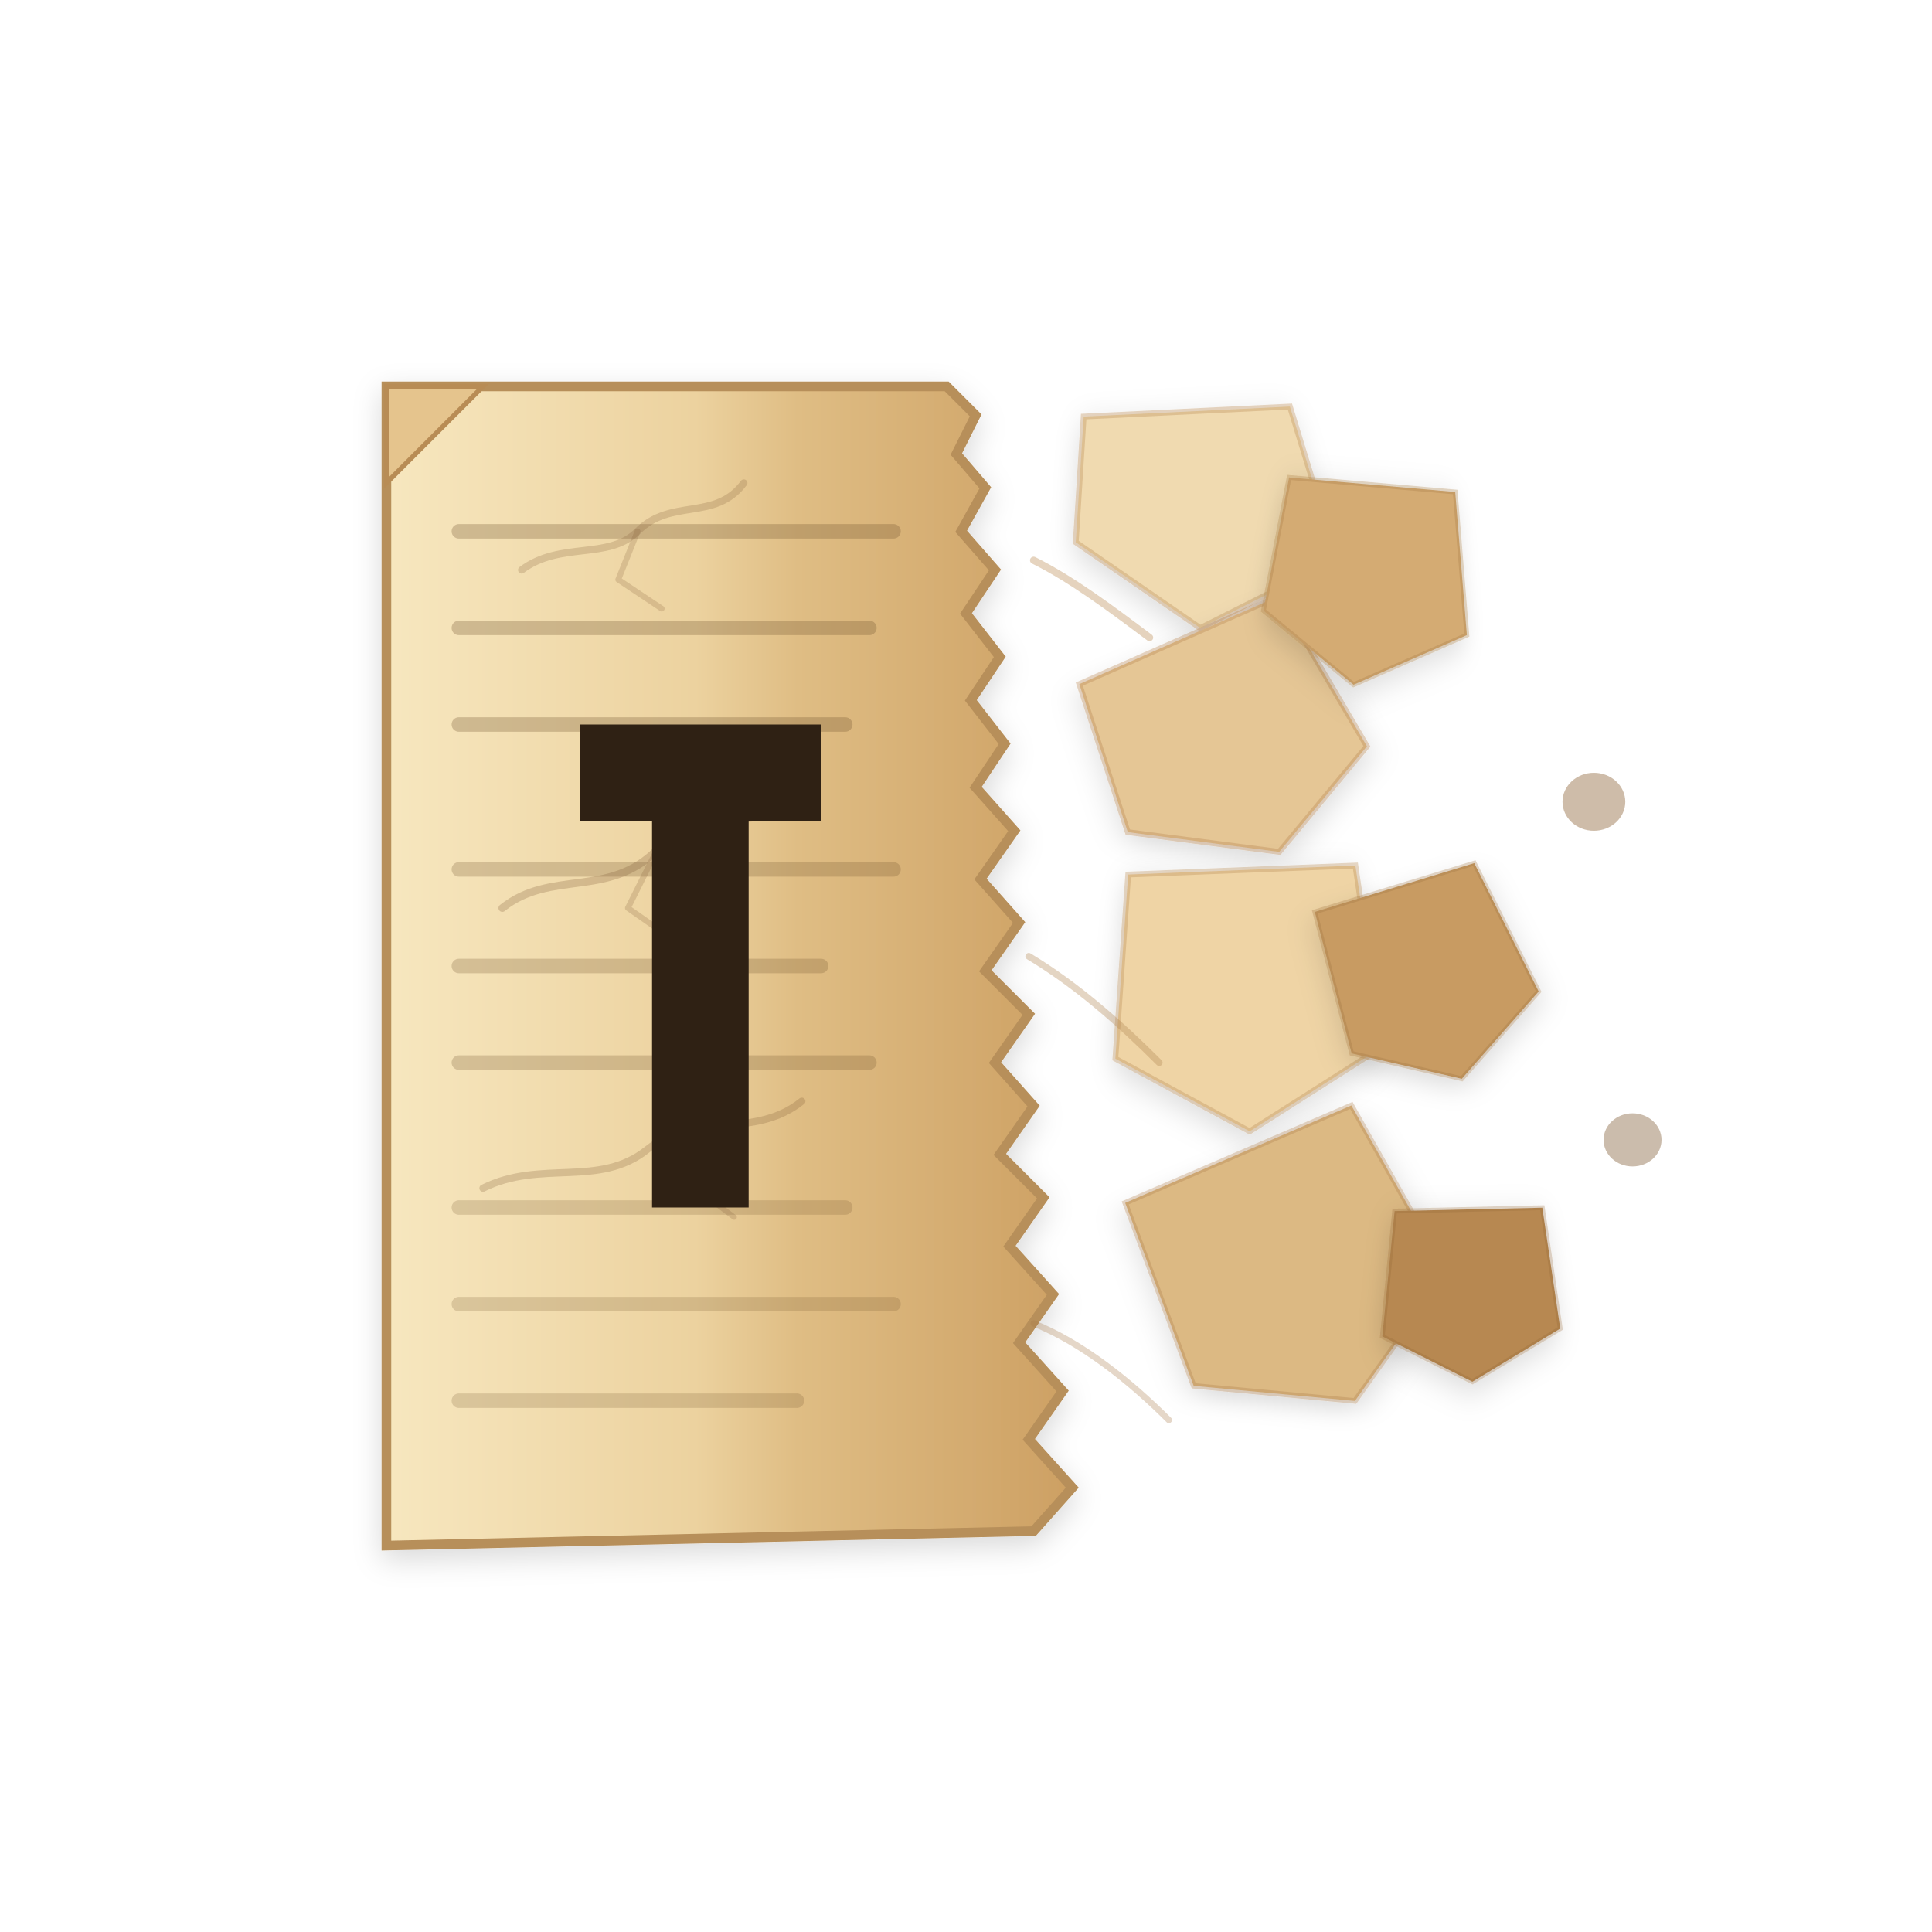
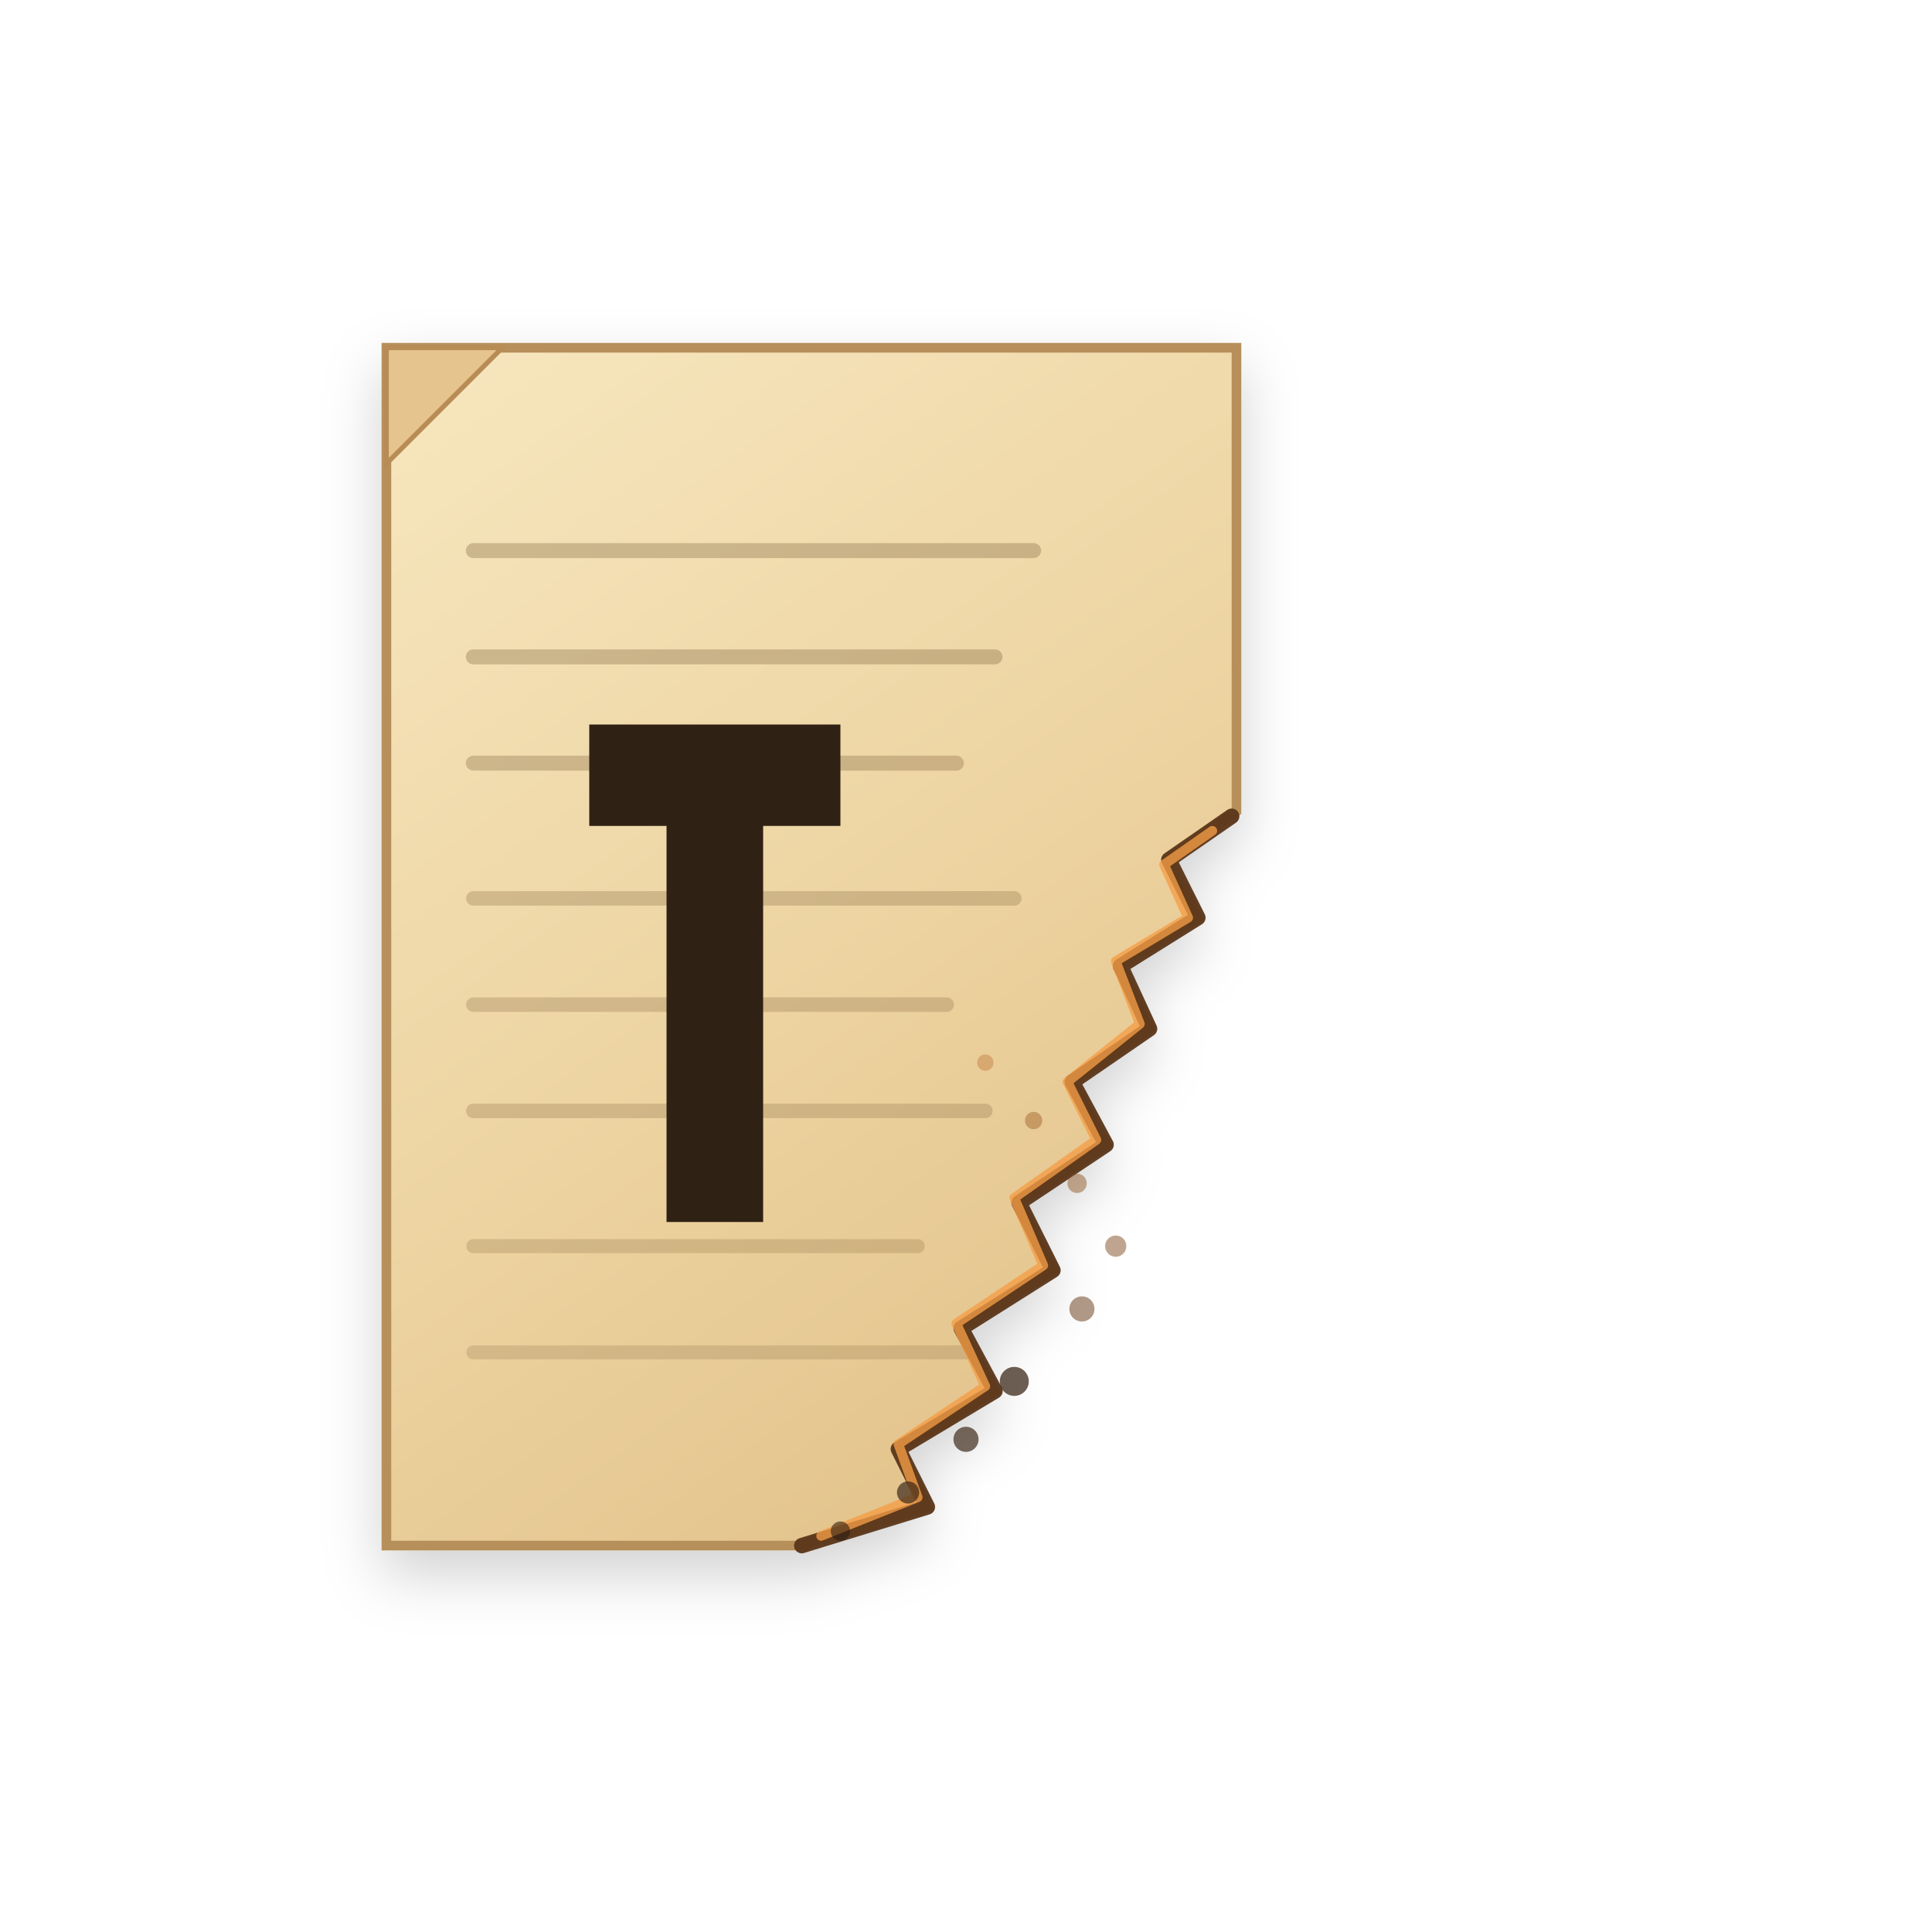
<svg xmlns="http://www.w3.org/2000/svg" viewBox="0 0 400 400" fill="none">
  <defs>
-     <linearGradient id="paperGradient" x1="0%" y1="0%" x2="100%" y2="0%">
-       <stop offset="0%" stop-color="#f7e7bf" />
-       <stop offset="45%" stop-color="#ecd29f" />
-       <stop offset="60%" stop-color="#dfbd84" />
-       <stop offset="100%" stop-color="#cda063" />
+     <linearGradient id="paperGradient" x1="80" y1="72" x2="256" y2="320" gradientUnits="userSpaceOnUse">
+       <stop offset="0" stop-color="#f7e7bf" />
+       <stop offset="0.55" stop-color="#ecd29f" />
+       <stop offset="1" stop-color="#dfbd84" />
    </linearGradient>
-     <filter id="shadow" x="-20%" y="-20%" width="140%" height="140%">
-       <feDropShadow dx="0" dy="2" stdDeviation="3" flood-color="#000" flood-opacity="0.15" />
+     <filter id="paperShadow" x="52" y="52" width="250" height="300" filterUnits="userSpaceOnUse" color-interpolation-filters="sRGB">
+       <feDropShadow dx="0" dy="5" stdDeviation="6" flood-color="#000000" flood-opacity="0.18" />
    </filter>
+     <clipPath id="paperClip">
+       <path d="M80 72H256V168L242 178L248 190L232 200L238 213L222 224L229 237L211 249L218 263L199 275L206 288L186 300L192 312L166 320H80V72Z" />
+     </clipPath>
  </defs>
-   <path d="M 80 80            L 196 80            L 202 86 L 198 94 L 204 101 L 199 110            L 206 118 L 200 127 L 207 136 L 201 145            L 208 154 L 202 163 L 210 172 L 203 182            L 211 191 L 204 201 L 213 210 L 206 220            L 214 229 L 207 239 L 216 248 L 209 258            L 218 268 L 211 278 L 220 288 L 213 298            L 222 308 L 214 317            L 80 320 Z" fill="url(#paperGradient)" stroke="#b78f5a" stroke-width="2" filter="url(#shadow)" />
-   <path d="M 80 80 L 80 100 L 100 80 Z" fill="#e5c48d" stroke="#b88c55" stroke-width="1" />
-   <line x1="95" y1="110" x2="185" y2="110" stroke="#6c4e2a" stroke-width="3" opacity="0.28" stroke-linecap="round" />
-   <line x1="95" y1="130" x2="180" y2="130" stroke="#6c4e2a" stroke-width="3" opacity="0.28" stroke-linecap="round" />
-   <line x1="95" y1="150" x2="175" y2="150" stroke="#6c4e2a" stroke-width="3" opacity="0.28" stroke-linecap="round" />
-   <line x1="95" y1="180" x2="185" y2="180" stroke="#6c4e2a" stroke-width="3" opacity="0.24" stroke-linecap="round" />
-   <line x1="95" y1="200" x2="170" y2="200" stroke="#6c4e2a" stroke-width="3" opacity="0.24" stroke-linecap="round" />
-   <line x1="95" y1="220" x2="180" y2="220" stroke="#6c4e2a" stroke-width="3" opacity="0.24" stroke-linecap="round" />
-   <line x1="95" y1="250" x2="175" y2="250" stroke="#6c4e2a" stroke-width="3" opacity="0.2" stroke-linecap="round" />
-   <line x1="95" y1="270" x2="185" y2="270" stroke="#6c4e2a" stroke-width="3" opacity="0.2" stroke-linecap="round" />
-   <line x1="95" y1="290" x2="165" y2="290" stroke="#6c4e2a" stroke-width="3" opacity="0.2" stroke-linecap="round" />
-   <path d="M 108 118 C 116 112, 126 116, 132 110 C 139 103, 148 108, 154 100" stroke="#7b5630" stroke-width="1.5" opacity="0.22" stroke-linecap="round" stroke-linejoin="round" />
-   <path d="M 132 110 L 128 120 L 137 126" stroke="#7b5630" stroke-width="1.2" opacity="0.2" stroke-linecap="round" stroke-linejoin="round" />
-   <path d="M 104 188 C 114 180, 126 186, 136 176 C 146 166, 160 173, 168 164" stroke="#77512c" stroke-width="1.6" opacity="0.24" stroke-linecap="round" stroke-linejoin="round" />
-   <path d="M 136 176 L 130 188 L 140 195" stroke="#77512c" stroke-width="1.2" opacity="0.2" stroke-linecap="round" stroke-linejoin="round" />
-   <path d="M 100 246 C 112 240, 124 246, 134 238 C 144 230, 156 236, 166 228" stroke="#724c29" stroke-width="1.5" opacity="0.22" stroke-linecap="round" stroke-linejoin="round" />
-   <path d="M 148 234 L 144 246 L 152 252" stroke="#724c29" stroke-width="1.1" opacity="0.19" stroke-linecap="round" stroke-linejoin="round" />
-   <path d="M 120 150 H 170 V 170 H 155 V 250 H 135 V 170 H 120 Z" fill="#2f2114" />
-   <g>
-     <path d="M 222 90 L 264 82 L 278 112 L 252 130 L 224 116 Z" fill="#f0dab0" stroke="#bb8d58" stroke-opacity="0.35" stroke-width="1.2" filter="url(#shadow)" transform="rotate(8 250 105)" />
-     <path d="M 226 136 L 270 126 L 282 160 L 260 178 L 230 168 Z" fill="#e5c695" stroke="#b68650" stroke-opacity="0.34" stroke-width="1.2" filter="url(#shadow)" transform="rotate(-11 254 152)" />
-     <path d="M 230 186 L 276 176 L 288 212 L 264 234 L 234 224 Z" fill="#efd4a5" stroke="#b88953" stroke-opacity="0.33" stroke-width="1.2" filter="url(#shadow)" transform="rotate(10 260 204)" />
-     <path d="M 236 242 L 286 232 L 298 270 L 274 292 L 242 282 Z" fill="#dcb983" stroke="#ad7f4b" stroke-opacity="0.32" stroke-width="1.15" filter="url(#shadow)" transform="rotate(-12 268 260)" />
-     <path d="M 262 104 L 296 98 L 306 126 L 286 142 L 264 132 Z" fill="#d4ab73" stroke="#a67845" stroke-opacity="0.3" stroke-width="1" filter="url(#shadow)" transform="rotate(15 284 120)" />
-     <path d="M 274 186 L 308 180 L 318 208 L 300 224 L 278 216 Z" fill="#c89b62" stroke="#9b6f3f" stroke-opacity="0.28" stroke-width="1" filter="url(#shadow)" transform="rotate(-7 296 202)" />
-     <path d="M 286 254 L 316 248 L 324 272 L 308 286 L 288 280 Z" fill="#b78851" stroke="#8f6436" stroke-opacity="0.26" stroke-width="1" filter="url(#shadow)" transform="rotate(10 306 268)" />
-     <ellipse cx="330" cy="166" rx="6.5" ry="6" fill="#8b6033" opacity="0.42" />
-     <ellipse cx="338" cy="236" rx="6" ry="5.5" fill="#775025" opacity="0.38" />
-     <path d="M 214 116 C 222 120, 230 126, 238 132" stroke="#bc8e58" stroke-width="1.5" opacity="0.38" stroke-linecap="round" />
-     <path d="M 213 198 C 223 204, 232 212, 240 220" stroke="#b18350" stroke-width="1.4" opacity="0.34" stroke-linecap="round" />
-     <path d="M 214 274 C 224 278, 234 286, 242 294" stroke="#a77847" stroke-width="1.3" opacity="0.3" stroke-linecap="round" />
+   <path d="M80 72H256V168L242 178L248 190L232 200L238 213L222 224L229 237L211 249L218 263L199 275L206 288L186 300L192 312L166 320H80V72Z" fill="url(#paperGradient)" stroke="#b78f5a" stroke-width="2" filter="url(#paperShadow)" />
+   <path d="M80 72L80 96L104 72Z" fill="#e5c48d" stroke="#b88c55" stroke-width="1" />
+   <g clip-path="url(#paperClip)">
+     <line x1="98" y1="114" x2="214" y2="114" stroke="#6c4e2a" stroke-width="3.1" opacity="0.29" stroke-linecap="round" />
+     <line x1="98" y1="136" x2="206" y2="136" stroke="#6c4e2a" stroke-width="3.1" opacity="0.29" stroke-linecap="round" />
+     <line x1="98" y1="158" x2="198" y2="158" stroke="#6c4e2a" stroke-width="3.1" opacity="0.27" stroke-linecap="round" />
+     <line x1="98" y1="186" x2="210" y2="186" stroke="#6c4e2a" stroke-width="3" opacity="0.24" stroke-linecap="round" />
+     <line x1="98" y1="208" x2="196" y2="208" stroke="#6c4e2a" stroke-width="3" opacity="0.23" stroke-linecap="round" />
+     <line x1="98" y1="230" x2="204" y2="230" stroke="#6c4e2a" stroke-width="3" opacity="0.22" stroke-linecap="round" />
+     <line x1="98" y1="258" x2="190" y2="258" stroke="#6c4e2a" stroke-width="2.9" opacity="0.2" stroke-linecap="round" />
+     <line x1="98" y1="280" x2="206" y2="280" stroke="#6c4e2a" stroke-width="2.9" opacity="0.18" stroke-linecap="round" />
+     <path d="M122 150H174V171H158V253H138V171H122Z" fill="#2f2114" />
  </g>
+   <path d="M255 169L242 178L248 190L232 200L238 213L222 224L229 237L211 249L218 263L199 275L206 288L186 300L192 312L166 320" stroke="#5a3619" stroke-width="3.2" stroke-linecap="round" stroke-linejoin="round" opacity="0.95" />
+   <path d="M251 172L241 179L246 190L231 199L236 212L221 224L227 236L210 248L216 262L198 274L204 287L186 299L190 310L170 318" stroke="#f59d46" stroke-width="2" stroke-linecap="round" stroke-linejoin="round" opacity="0.78" />
+   <circle cx="210" cy="286" r="3" fill="#3b2718" opacity="0.74" />
+   <circle cx="200" cy="298" r="2.6" fill="#3d2918" opacity="0.69" />
+   <circle cx="188" cy="309" r="2.3" fill="#2f1f13" opacity="0.65" />
+   <circle cx="174" cy="317" r="2" fill="#2a1b11" opacity="0.58" />
+   <circle cx="224" cy="271" r="2.6" fill="#6d4320" opacity="0.54" />
+   <circle cx="231" cy="258" r="2.2" fill="#7f4c22" opacity="0.5" />
+   <circle cx="223" cy="245" r="2" fill="#8e541f" opacity="0.48" />
+   <circle cx="214" cy="232" r="1.8" fill="#9c5c22" opacity="0.44" />
+   <circle cx="204" cy="220" r="1.7" fill="#b86a2a" opacity="0.38" />
</svg>
